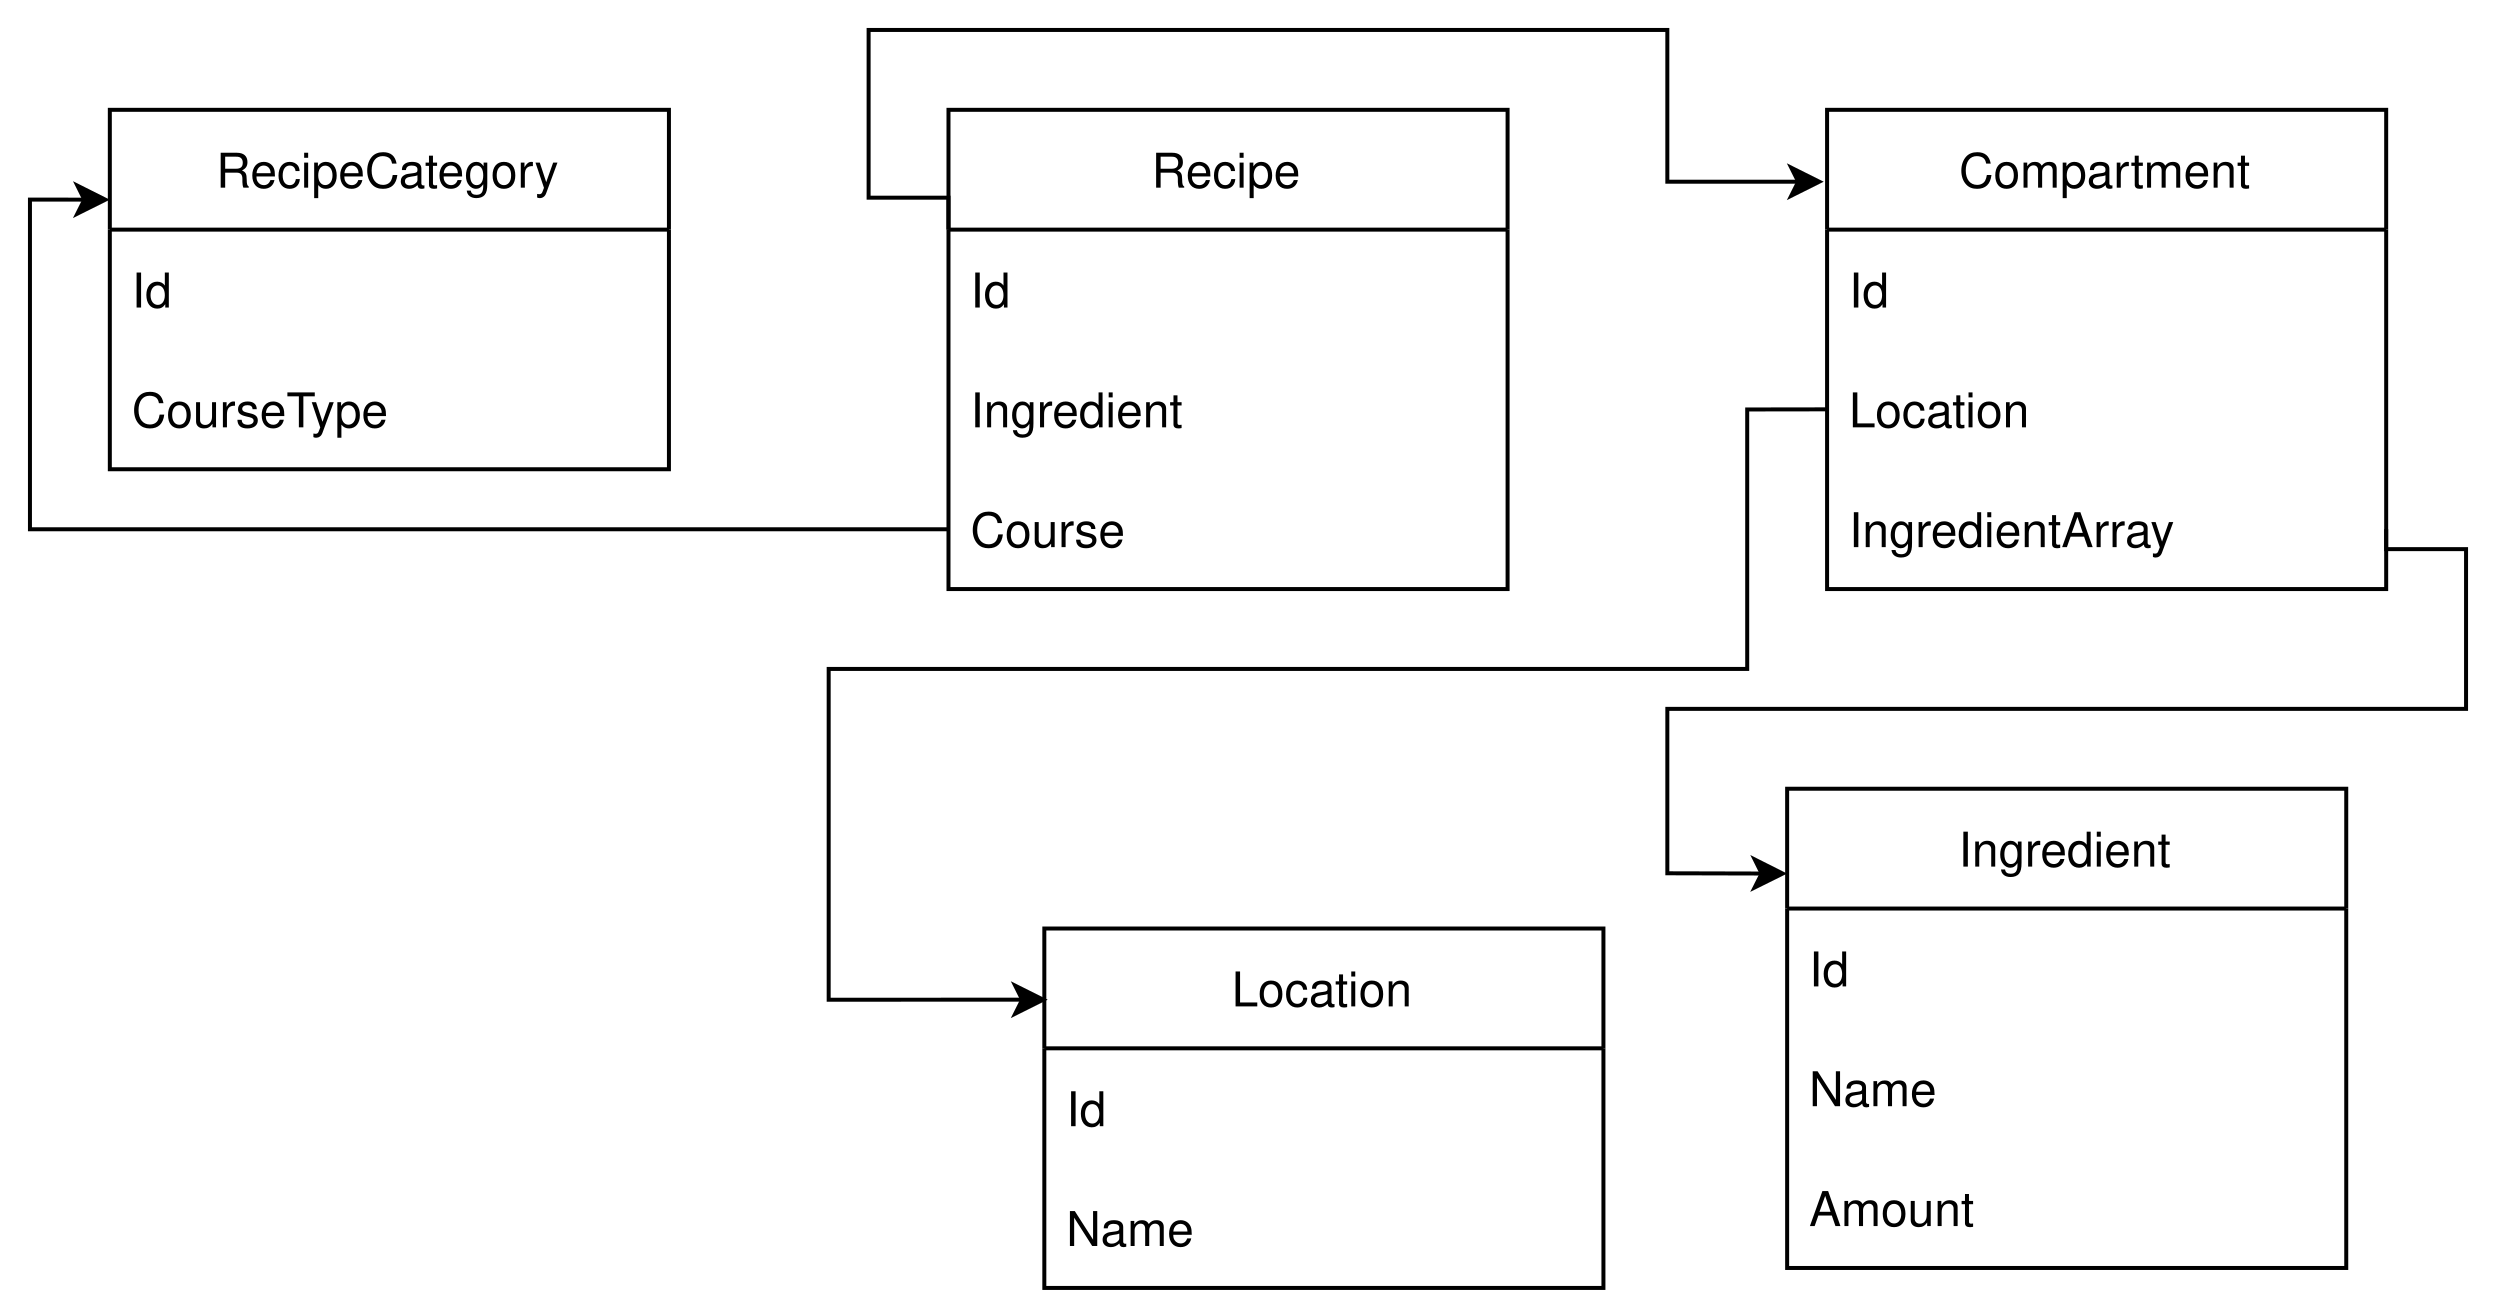
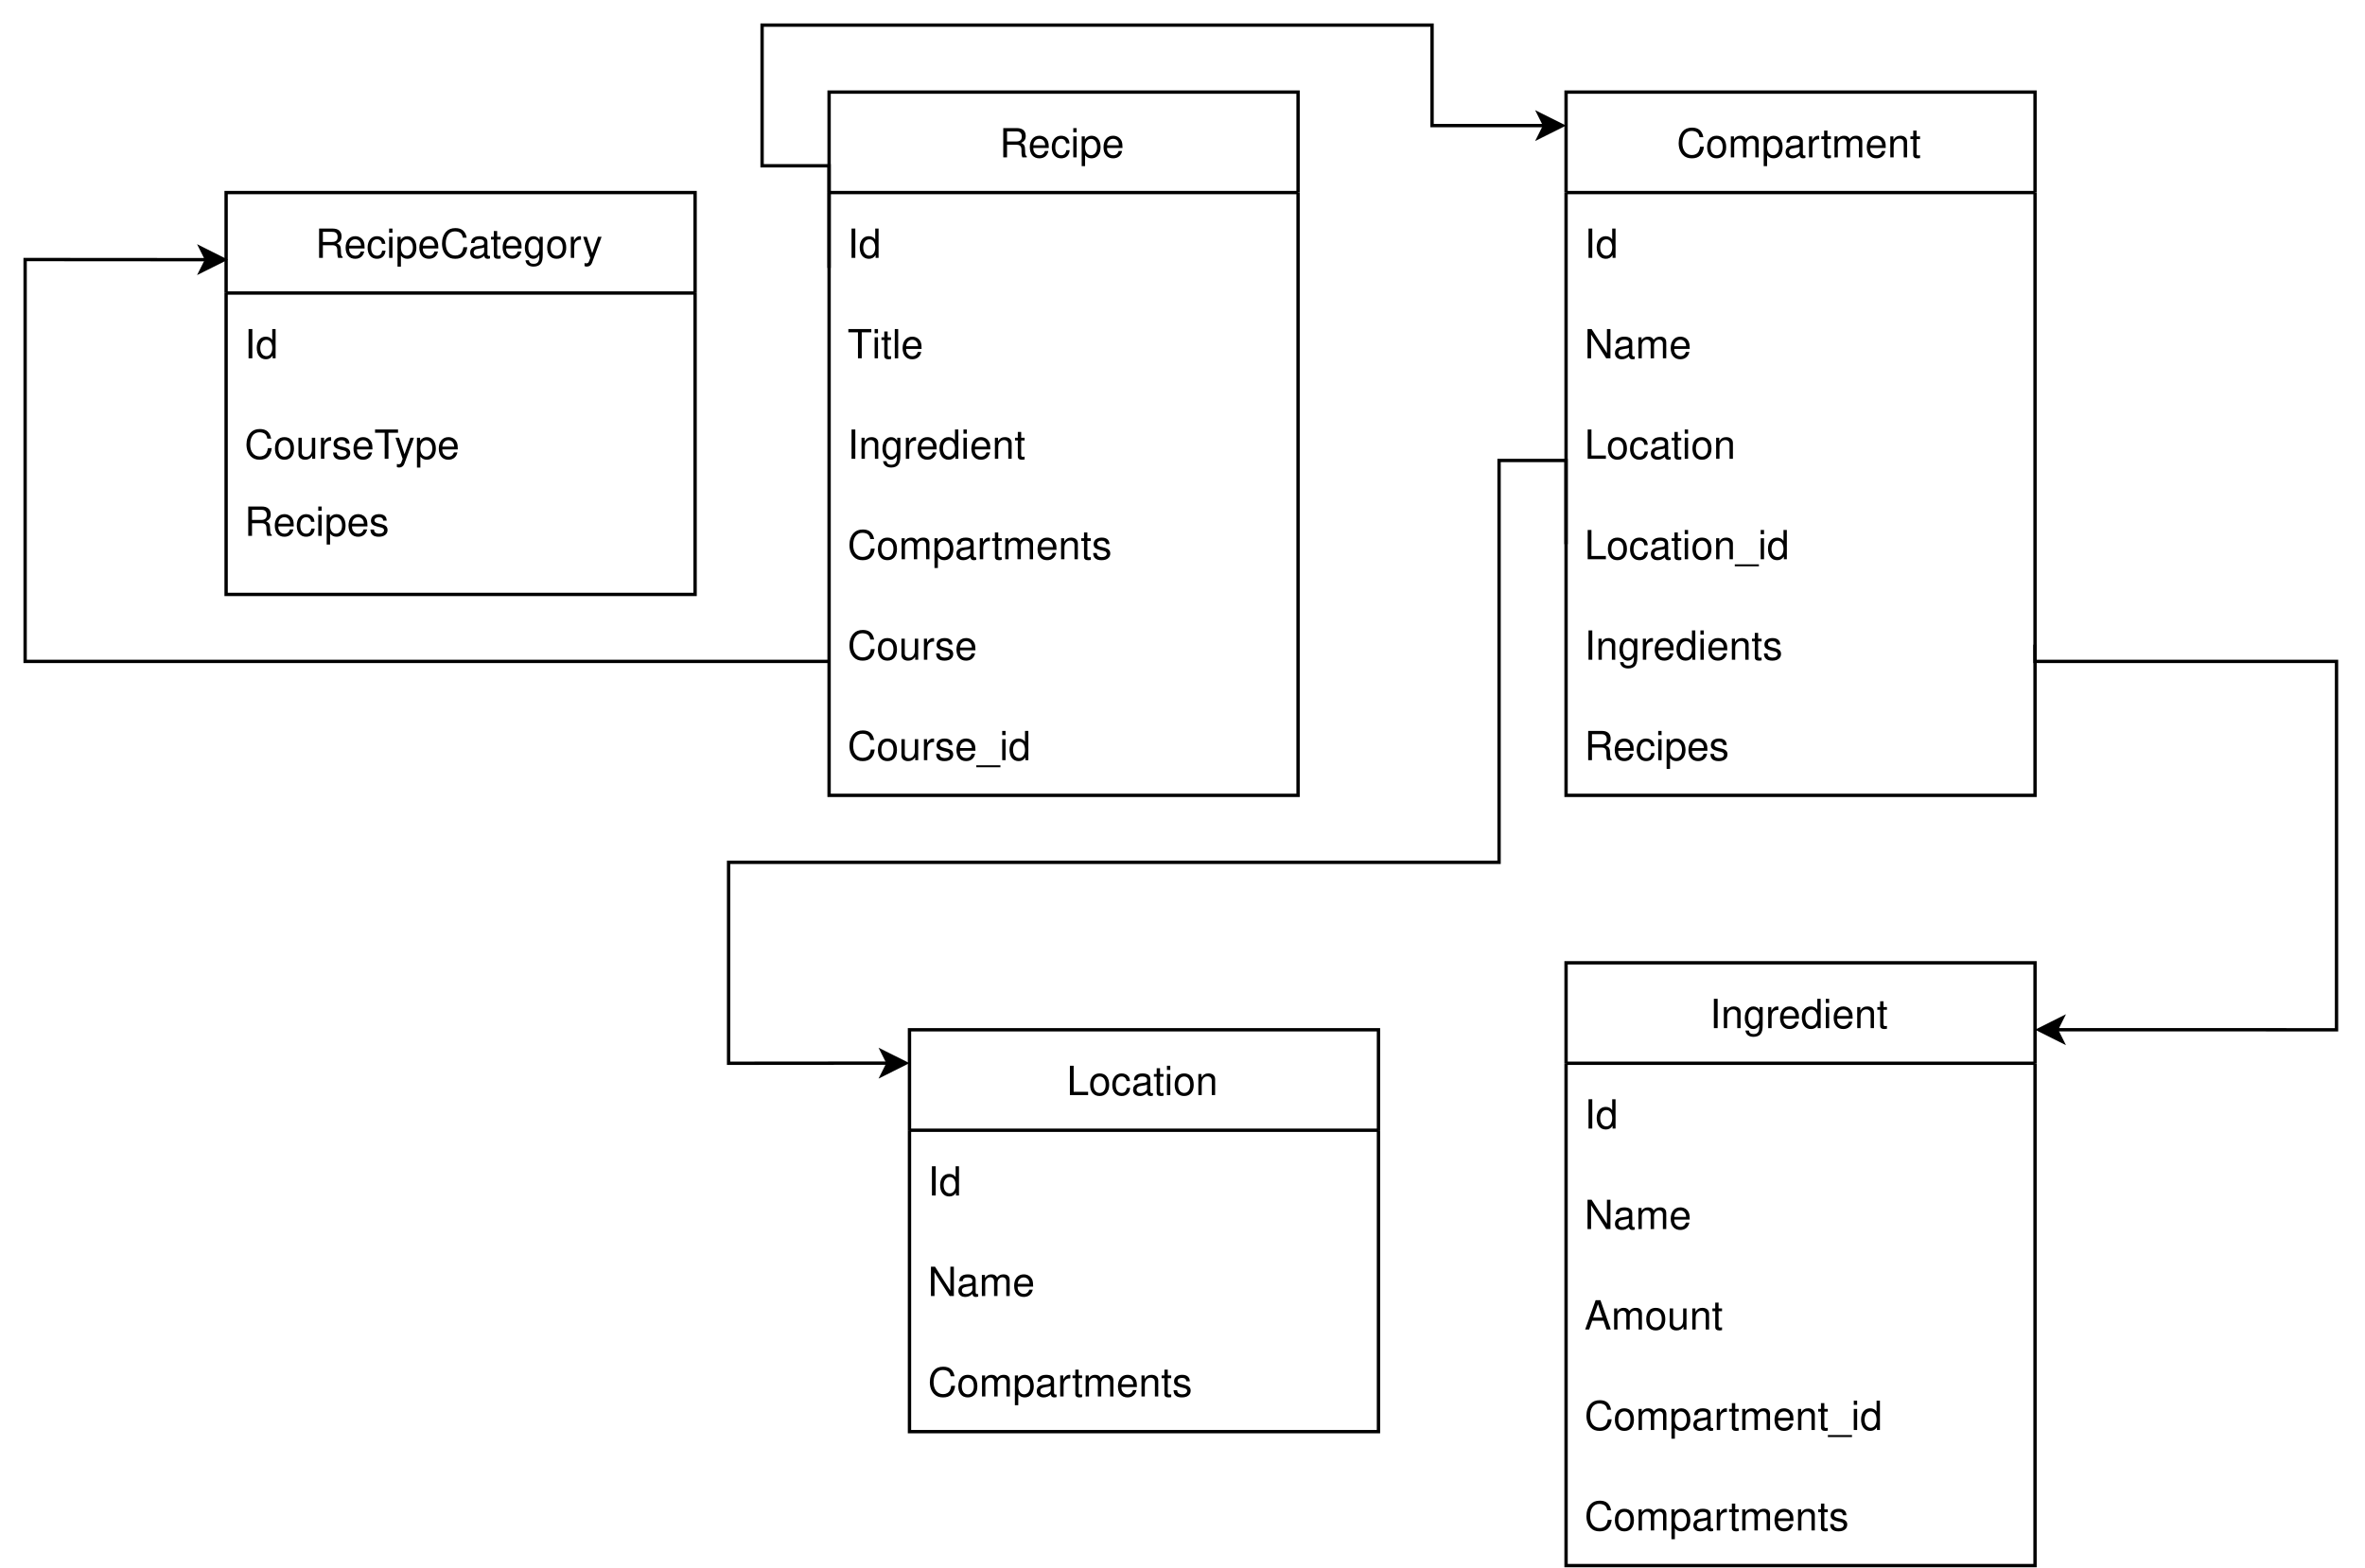
- <svg xmlns="http://www.w3.org/2000/svg" version="1.1" width="626px" height="324px" viewBox="-0.5 -0.5 626 324" content="&lt;mxfile host=&quot;app.diagrams.net&quot; modified=&quot;2022-11-01T17:31:48.244Z&quot; agent=&quot;5.0 (Windows NT 10.0; Win64; x64) AppleWebKit/537.36 (KHTML, like Gecko) Chrome/107.0.0.0 Safari/537.36 Edg/107.0.142.26&quot; etag=&quot;d6v9Al_3uo2252Okr8K2&quot; version=&quot;20.5.1&quot; type=&quot;device&quot;&gt;&lt;diagram id=&quot;Lr7HFiMNwIp1p1VYUeK-&quot; name=&quot;Programmable_Web_BeerAPI&quot;&gt;7Vtbb+I4FP41PLZKnBt5LCnTGYmuuu3cdl5WHmKCO0nMOqaQ+fXjEIcQO4FAua0UCan45NjY5zvf+WxDe4YXLR8onE0fiY/CHtD8Zc+47wGgG67G/2SWNLc4rp0bAop94VQaXvBvJIyiXzDHPkoqjoyQkOFZ1TgmcYzGrGKDlJJF1W1CwuqnzmCAFMPLGIaq9Rv22TS39oFT2j8iHEyLT9ZtN38SwcJZrCSZQp8sNkzGsGd4lBCWv4uWHgqz4BVxyft9aHi6nhhFMWvT4fkN/ud8mjx6D2nMhnfuv+CDcwPyUd5gOBcLfkZjPEMeZCggNBVTZ2kRj2SBoxDGvDWYkJi9iCcab4+nOPRHMCXzbD4Jg+NfRWswJRT/5v4w5I90buCPKRNwG1rF4yXrKcakKOE+T8Uidcn0CJcVxxFMWDEbEoZwluCfq/llHSNIAxwPCGMkEk5qDEVY3xBlaLlhEjF9QCRCLIuLVjwtMlUkuCWaizJbdFPYphuZUhADigQN1iOXGPI3AsY9IDUVSD/5Cox8cWyFAiW/kEdCQrk9JjmuOAwlEwxxEPNmiCZZtyw6mHPkTpgj7PvZyINkBsc4DkYrt3uztDyLhWcmwrtPwhUVprwj4iMMZgTHbBUJa8BfPDaedmv1LD5Xj7f1ss1fmTtlHon59CFeIYc48AuUgT+ghEEGf67TUsV4KxN2Ay+ANloCbRwB6Mlk+PrjMflif3z++yvFP+7j1+RGV8nrkTlN0Od0hjrEFSTbJkEj4vYZEa+dnt1QrbsqvatKG+CwKq2DU2HpdGX6kDJtt0b+AmW6dsZ9Feg4oMjH2UI7wI8O+DmrdL0uGw263KF9iCbbW9F2L03vYvtfQTviq2JRHcE7ZZaU2TKvTZl1XUG0k+YWRF0z4f+jzTVHqBEZQ4ZJ3AF+AsAvfoKq0eZyN3ZHKVRvvDrc34/75VW65laseRfeibQs0kZVpNeX2hdUafUypFPpNuQ1W4N/NSqt3pX8BaPuOHUKsC9+elZ3ZHcRmXdXJYcdnvMEuGJdVm/HGjfgnSrLl9qmWVVly2oH58m+ewTd0fmwOt1vjf3ViLLbifK5wL64KPcVWJEfoKIC8xBNSUBiGA5LK4/OPPaRL2JT+owImYmy+IoYS0UlhnNGslrMoqJO8yjS9Dtv3Gi3mmYXln+yEW91q2jfF3U4b6WbrSdEMY8AooVxidn3jff5WMASzXKorJFWYM0W3Ki9wpSQOR2jLdCLMwsXoADtPmGr+UBRyLXxrTqROrRF16cs2TeOcVr1GKeczvKJiV5lzoiLkbWb4FDj5xjS5zhgc7Sd7oa21V1exZ7udl+iQ766khzreB/OF/eifNEkqjjOe7iiV7hyNqoUN3W7udKwxX0nV2xX4ootcSVfgcIVNf+kH4itv+E4Munsfv2Em+blyMVgT3+g7ce7vf1N/fRELb7ruRRTa4TN7R9P2c7HVtCWrf3TKJspJ7N1GFtNifZAHuhIbLWALMXWdnbI/u52NgG5fO3pDxzjDOwzr0knwa4t5WF82fobkZ18Acegy77JKeeOtT033W27vX0zhzfL38Tn7uV/FhjDPw==&lt;/diagram&gt;&lt;/mxfile&gt;">
+ <svg xmlns="http://www.w3.org/2000/svg" version="1.1" width="706px" height="468px" viewBox="-0.5 -0.5 706 468" content="&lt;mxfile host=&quot;app.diagrams.net&quot; modified=&quot;2022-12-31T15:12:25.006Z&quot; agent=&quot;5.0 (Windows NT 10.0; Win64; x64) AppleWebKit/537.36 (KHTML, like Gecko) Chrome/108.0.0.0 Safari/537.36 Edg/108.0.146.54&quot; etag=&quot;HZSR7RvpcdcKbGvVVvBc&quot; version=&quot;20.7.4&quot; type=&quot;device&quot;&gt;&lt;diagram id=&quot;Lr7HFiMNwIp1p1VYUeK-&quot; name=&quot;Programmable_Web_BeerAPI&quot;&gt;7Vzhc6I4FP9r/NgOAUT9WLHt7kx70217t3f9spOViOkC8UJsdf/6SySAEFSqgt40M86UPF7iy/vll/dewHYsN1zcUjib3hMPBR3T8BYda9QxTdMwe/yPkCwTCQCmnUh8ij0pywVP+DeSQkNK59hDcUGRERIwPCsKxySK0JgVZJBS8l5Um5Cg+K0z6CNF8DSGgSr9jj02TaT9dF5C/gVhf5p+M3AGyZ0QpspyJvEUeuR9TWRddyyXEsKSq3DhokB4L/VL0u9mw93MMIoiVqfD4xv8t/d1cu/eLiN2fTX4Yd70LsxklDcYzOWEH9EYz5ALGfIJXUrT2TL1R/yOwwBGvDWckIg9yTsGb4+nOPDu4JLMhT0xg+NfaWs4JRT/5vow4LcAF/DblEm4LaOg8SR6yjEpirnOQzpJUBLdw0VB8Q7GLLWGBAGcxfjnyj7RMYTUx9GQMEZCqaT6ULr1DVGGFmsi6dNbRELEhF+M9K4t8ZUrvC+b7/lqyVSm6yslXRdQrlA/GzoHkV9IHD+Aqa1g+tVTcOSzYysYKPmFXBIQyuURSYDFQVASwQD7EW8GaCK6CfdgTpIrKQ6x54mRh/EMjnHk363URnYueZQzFyLCu0+CFRemvCPiIwxnBEds5YnukH+4b1zjstvpcltd3gZ5m3+EOmUuibj5EK+gQxz5dyTQH1LCIIM/s3WpgryVCruRl0hbNZG2jgD0ZHL9+nIf/+l8efz2F8Uvo+g1vgAqe10ypzF6Xs6QRvz4iDstIv58cfHtJv7+AnrziTnEIYjh/AKo3E7267hjOh3TAvnsPzPyCqJ1F8NG5ActIl9pnrMBeB2gdwVoyywG6G5NKLMU9OhY9nSA3me7dmojf4IAXb1ddxWknzELdGzea4d2ziY2V5rXV1kd+RR5WMzq0wN+fHa3GZKr2a0i7pKQT5SFSDjz02N+fJJnRfPpQFeDd1JzabgbgLturtZciW1tgPsH1ilbA5s6qHt81lgYT7P+6l1dl1u7yq2ufW7lFgAKorreqkHejAn/n4JLPR77A4Y6NO8VmoGxFeuTn4WqtfUdGUOGSaTxbgDvk5+AVjztSAHXyVgz+3mr5Va1zWr+nZ+q6BK7EdDbLLoqd/ZNzzo03k1s7GdQclW8sbD56FRXXDsqLgvUBDRD/viIqhTWJVcdqtq1wT9ByVVtsnogqmuuhsBus+aqPA5VU/CrkMz1861G0D75A66qs+/sJFTXXPumY/b51FyVsKsk1481mwa9zZqr2kD1YfbG4zSdgZdfMbPtYgZeNytr7iVwUz/02C9M92uDfzYZ+EBn4G2BffKnHpUvJOjofGB07p9NIl5ZdvUVWJHnozTuchdNiU8iGFznUu6deeQhT/om17kjZCaD4StibCnjL5wzIiIwC9PojBaY/S27i+t/xPWl2ZXN0WLt3mi5K5jGZE7HaAsG8sSIpwQ+qnOgLTywlbEUBTx9eUMFM6qgkV0fxMpcO1VL0ZSLoFcCNzFUdsrxvaIULtfU5Hrf+DXlt9N75vpoqrpxkLplbFXvHqbuFNT5ReKMfN1n6OxPhcEpqQAKVNjOBE4Ausw6iUbSC4BMkHdctQo9HxDF3FeIHkysNGLsZpbdDrOcQXHZAKdErWRKCrWUgXqgtFzLG/CROOr0i9+j/NK2bFfvMH3LaoFI6VtR5xBUajLJKDLJ6FstM8msy6R+SzHKLjOpux+TrFKws+xmmKQavCPCmIfpp7/G3qRvDg7TT/3ULFPtkzA1Y92lYdilGOb0jsq8nYQyG+HTR1fvB8NASR0YW9bKzrzQLJ8U1aV2mXHlcTYwe/fi5c38n1ck6vn/ALGu/wM=&lt;/diagram&gt;&lt;/mxfile&gt;">
  <defs>
-     <clipPath id="mx-clip-31-57-132-30-0">
-       <rect x="31" y="57" width="132" height="30" />
+     <clipPath id="mx-clip-71-87-132-30-0">
+       <rect x="71" y="87" width="132" height="30" />
    </clipPath>
-     <clipPath id="mx-clip-31-87-132-30-0">
-       <rect x="31" y="87" width="132" height="30" />
+     <clipPath id="mx-clip-71-117-132-30-0">
+       <rect x="71" y="117" width="132" height="30" />
    </clipPath>
-     <clipPath id="mx-clip-241-57-132-30-0">
-       <rect x="241" y="57" width="132" height="30" />
+     <clipPath id="mx-clip-71-147-132-30-0">
+       <rect x="71" y="147" width="132" height="30" />
    </clipPath>
-     <clipPath id="mx-clip-241-87-132-30-0">
-       <rect x="241" y="87" width="132" height="30" />
+     <clipPath id="mx-clip-251-57-132-30-0">
+       <rect x="251" y="57" width="132" height="30" />
    </clipPath>
-     <clipPath id="mx-clip-241-117-132-30-0">
-       <rect x="241" y="117" width="132" height="30" />
+     <clipPath id="mx-clip-251-87-132-30-0">
+       <rect x="251" y="87" width="132" height="30" />
    </clipPath>
-     <clipPath id="mx-clip-461-57-132-30-0">
-       <rect x="461" y="57" width="132" height="30" />
+     <clipPath id="mx-clip-251-117-132-30-0">
+       <rect x="251" y="117" width="132" height="30" />
    </clipPath>
-     <clipPath id="mx-clip-461-87-132-30-0">
-       <rect x="461" y="87" width="132" height="30" />
+     <clipPath id="mx-clip-251-147-132-30-0">
+       <rect x="251" y="147" width="132" height="30" />
    </clipPath>
-     <clipPath id="mx-clip-461-117-132-30-0">
-       <rect x="461" y="117" width="132" height="30" />
+     <clipPath id="mx-clip-251-177-132-30-0">
+       <rect x="251" y="177" width="132" height="30" />
    </clipPath>
-     <clipPath id="mx-clip-451-227-132-30-0">
-       <rect x="451" y="227" width="132" height="30" />
+     <clipPath id="mx-clip-251-207-132-30-0">
+       <rect x="251" y="207" width="132" height="30" />
    </clipPath>
-     <clipPath id="mx-clip-451-257-132-30-0">
-       <rect x="451" y="257" width="132" height="30" />
+     <clipPath id="mx-clip-471-57-132-30-0">
+       <rect x="471" y="57" width="132" height="30" />
    </clipPath>
-     <clipPath id="mx-clip-451-287-132-30-0">
-       <rect x="451" y="287" width="132" height="30" />
+     <clipPath id="mx-clip-471-87-132-30-0">
+       <rect x="471" y="87" width="132" height="30" />
    </clipPath>
-     <clipPath id="mx-clip-265-262-132-30-0">
-       <rect x="265" y="262" width="132" height="30" />
+     <clipPath id="mx-clip-471-117-132-30-0">
+       <rect x="471" y="117" width="132" height="30" />
    </clipPath>
-     <clipPath id="mx-clip-265-292-132-30-0">
-       <rect x="265" y="292" width="132" height="30" />
+     <clipPath id="mx-clip-471-147-132-30-0">
+       <rect x="471" y="147" width="132" height="30" />
+     </clipPath>
+     <clipPath id="mx-clip-471-177-132-30-0">
+       <rect x="471" y="177" width="132" height="30" />
+     </clipPath>
+     <clipPath id="mx-clip-471-207-132-30-0">
+       <rect x="471" y="207" width="132" height="30" />
+     </clipPath>
+     <clipPath id="mx-clip-471-317-132-30-0">
+       <rect x="471" y="317" width="132" height="30" />
+     </clipPath>
+     <clipPath id="mx-clip-471-347-132-30-0">
+       <rect x="471" y="347" width="132" height="30" />
+     </clipPath>
+     <clipPath id="mx-clip-471-377-132-30-0">
+       <rect x="471" y="377" width="132" height="30" />
+     </clipPath>
+     <clipPath id="mx-clip-471-407-132-30-0">
+       <rect x="471" y="407" width="132" height="30" />
+     </clipPath>
+     <clipPath id="mx-clip-471-437-132-30-0">
+       <rect x="471" y="437" width="132" height="30" />
+     </clipPath>
+     <clipPath id="mx-clip-275-337-132-30-0">
+       <rect x="275" y="337" width="132" height="30" />
+     </clipPath>
+     <clipPath id="mx-clip-275-367-132-30-0">
+       <rect x="275" y="367" width="132" height="30" />
+     </clipPath>
+     <clipPath id="mx-clip-275-397-132-30-0">
+       <rect x="275" y="397" width="132" height="30" />
    </clipPath>
  </defs>
  <g>
-     <path d="M 27 57 L 27 27 L 167 27 L 167 57" fill="rgb(255, 255, 255)" stroke="rgb(0, 0, 0)" stroke-miterlimit="10" pointer-events="all" />
-     <path d="M 27 57 L 27 117 L 167 117 L 167 57" fill="none" stroke="rgb(0, 0, 0)" stroke-miterlimit="10" pointer-events="none" />
-     <path d="M 27 57 L 167 57" fill="none" stroke="rgb(0, 0, 0)" stroke-miterlimit="10" pointer-events="none" />
+     <path d="M 67 87 L 67 57 L 207 57 L 207 87" fill="rgb(255, 255, 255)" stroke="rgb(0, 0, 0)" stroke-miterlimit="10" pointer-events="all" />
+     <path d="M 67 87 L 67 177 L 207 177 L 207 87" fill="none" stroke="rgb(0, 0, 0)" stroke-miterlimit="10" pointer-events="none" />
+     <path d="M 67 87 L 207 87" fill="none" stroke="rgb(0, 0, 0)" stroke-miterlimit="10" pointer-events="none" />
    <g fill="rgb(0, 0, 0)" font-family="Helvetica" pointer-events="none" text-anchor="middle" font-size="12px">
-       <text x="96.5" y="46.5">RecipeCategory</text>
+       <text x="136.5" y="76.5">RecipeCategory</text>
    </g>
-     <g fill="rgb(0, 0, 0)" font-family="Helvetica" pointer-events="none" clip-path="url(#mx-clip-31-57-132-30-0)" font-size="12px">
-       <text x="32.5" y="76.5">Id</text>
+     <g fill="rgb(0, 0, 0)" font-family="Helvetica" pointer-events="none" clip-path="url(#mx-clip-71-87-132-30-0)" font-size="12px">
+       <text x="72.5" y="106.5">Id</text>
    </g>
-     <g fill="rgb(0, 0, 0)" font-family="Helvetica" pointer-events="none" clip-path="url(#mx-clip-31-87-132-30-0)" font-size="12px">
-       <text x="32.5" y="106.5">CourseType</text>
+     <g fill="rgb(0, 0, 0)" font-family="Helvetica" pointer-events="none" clip-path="url(#mx-clip-71-117-132-30-0)" font-size="12px">
+       <text x="72.5" y="136.5">CourseType</text>
    </g>
-     <path d="M 237 57 L 237 27 L 377 27 L 377 57" fill="rgb(255, 255, 255)" stroke="rgb(0, 0, 0)" stroke-miterlimit="10" pointer-events="none" />
-     <path d="M 237 57 L 237 147 L 377 147 L 377 57" fill="none" stroke="rgb(0, 0, 0)" stroke-miterlimit="10" pointer-events="none" />
-     <path d="M 237 57 L 377 57" fill="none" stroke="rgb(0, 0, 0)" stroke-miterlimit="10" pointer-events="none" />
+     <g fill="rgb(0, 0, 0)" font-family="Helvetica" pointer-events="none" clip-path="url(#mx-clip-71-147-132-30-0)" font-size="12px">
+       <text x="72.5" y="159.5">Recipes</text>
+     </g>
+     <path d="M 247 57 L 247 27 L 387 27 L 387 57" fill="rgb(255, 255, 255)" stroke="rgb(0, 0, 0)" stroke-miterlimit="10" pointer-events="none" />
+     <path d="M 247 57 L 247 237 L 387 237 L 387 57" fill="none" stroke="rgb(0, 0, 0)" stroke-miterlimit="10" pointer-events="none" />
+     <path d="M 247 57 L 387 57" fill="none" stroke="rgb(0, 0, 0)" stroke-miterlimit="10" pointer-events="none" />
    <g fill="rgb(0, 0, 0)" font-family="Helvetica" pointer-events="none" text-anchor="middle" font-size="12px">
-       <text x="306.5" y="46.5">Recipe</text>
+       <text x="316.5" y="46.5">Recipe</text>
    </g>
-     <g fill="rgb(0, 0, 0)" font-family="Helvetica" pointer-events="none" clip-path="url(#mx-clip-241-57-132-30-0)" font-size="12px">
-       <text x="242.5" y="76.5">Id</text>
+     <g fill="rgb(0, 0, 0)" font-family="Helvetica" pointer-events="none" clip-path="url(#mx-clip-251-57-132-30-0)" font-size="12px">
+       <text x="252.5" y="76.5">Id</text>
    </g>
-     <g fill="rgb(0, 0, 0)" font-family="Helvetica" pointer-events="none" clip-path="url(#mx-clip-241-87-132-30-0)" font-size="12px">
-       <text x="242.5" y="106.5">Ingredient</text>
+     <g fill="rgb(0, 0, 0)" font-family="Helvetica" pointer-events="none" clip-path="url(#mx-clip-251-87-132-30-0)" font-size="12px">
+       <text x="252.5" y="106.5">Title</text>
    </g>
-     <g fill="rgb(0, 0, 0)" font-family="Helvetica" pointer-events="none" clip-path="url(#mx-clip-241-117-132-30-0)" font-size="12px">
-       <text x="242.5" y="136.5">Course</text>
+     <g fill="rgb(0, 0, 0)" font-family="Helvetica" pointer-events="none" clip-path="url(#mx-clip-251-117-132-30-0)" font-size="12px">
+       <text x="252.5" y="136.5">Ingredient</text>
    </g>
-     <path d="M 457 57 L 457 27 L 597 27 L 597 57" fill="rgb(255, 255, 255)" stroke="rgb(0, 0, 0)" stroke-miterlimit="10" pointer-events="none" />
-     <path d="M 457 57 L 457 147 L 597 147 L 597 57" fill="none" stroke="rgb(0, 0, 0)" stroke-miterlimit="10" pointer-events="none" />
-     <path d="M 457 57 L 597 57" fill="none" stroke="rgb(0, 0, 0)" stroke-miterlimit="10" pointer-events="none" />
+     <g fill="rgb(0, 0, 0)" font-family="Helvetica" pointer-events="none" clip-path="url(#mx-clip-251-147-132-30-0)" font-size="12px">
+       <text x="252.5" y="166.5">Compartments</text>
+     </g>
+     <g fill="rgb(0, 0, 0)" font-family="Helvetica" pointer-events="none" clip-path="url(#mx-clip-251-177-132-30-0)" font-size="12px">
+       <text x="252.5" y="196.5">Course</text>
+     </g>
+     <g fill="rgb(0, 0, 0)" font-family="Helvetica" pointer-events="none" clip-path="url(#mx-clip-251-207-132-30-0)" font-size="12px">
+       <text x="252.5" y="226.5">Course_id</text>
+     </g>
+     <path d="M 467 57 L 467 27 L 607 27 L 607 57" fill="rgb(255, 255, 255)" stroke="rgb(0, 0, 0)" stroke-miterlimit="10" pointer-events="none" />
+     <path d="M 467 57 L 467 237 L 607 237 L 607 57" fill="none" stroke="rgb(0, 0, 0)" stroke-miterlimit="10" pointer-events="none" />
+     <path d="M 467 57 L 607 57" fill="none" stroke="rgb(0, 0, 0)" stroke-miterlimit="10" pointer-events="none" />
    <g fill="rgb(0, 0, 0)" font-family="Helvetica" pointer-events="none" text-anchor="middle" font-size="12px">
-       <text x="526.5" y="46.5">Compartment</text>
+       <text x="536.5" y="46.5">Compartment</text>
    </g>
-     <g fill="rgb(0, 0, 0)" font-family="Helvetica" pointer-events="none" clip-path="url(#mx-clip-461-57-132-30-0)" font-size="12px">
-       <text x="462.5" y="76.5">Id</text>
+     <g fill="rgb(0, 0, 0)" font-family="Helvetica" pointer-events="none" clip-path="url(#mx-clip-471-57-132-30-0)" font-size="12px">
+       <text x="472.5" y="76.5">Id</text>
    </g>
-     <g fill="rgb(0, 0, 0)" font-family="Helvetica" pointer-events="none" clip-path="url(#mx-clip-461-87-132-30-0)" font-size="12px">
-       <text x="462.5" y="106.5">Location</text>
+     <g fill="rgb(0, 0, 0)" font-family="Helvetica" pointer-events="none" clip-path="url(#mx-clip-471-87-132-30-0)" font-size="12px">
+       <text x="472.5" y="106.5">Name</text>
    </g>
-     <g fill="rgb(0, 0, 0)" font-family="Helvetica" pointer-events="none" clip-path="url(#mx-clip-461-117-132-30-0)" font-size="12px">
-       <text x="462.5" y="136.5">IngredientArray</text>
+     <g fill="rgb(0, 0, 0)" font-family="Helvetica" pointer-events="none" clip-path="url(#mx-clip-471-117-132-30-0)" font-size="12px">
+       <text x="472.5" y="136.5">Location</text>
    </g>
-     <path d="M 447 227 L 447 197 L 587 197 L 587 227" fill="rgb(255, 255, 255)" stroke="rgb(0, 0, 0)" stroke-miterlimit="10" pointer-events="none" />
-     <path d="M 447 227 L 447 317 L 587 317 L 587 227" fill="none" stroke="rgb(0, 0, 0)" stroke-miterlimit="10" pointer-events="none" />
-     <path d="M 447 227 L 587 227" fill="none" stroke="rgb(0, 0, 0)" stroke-miterlimit="10" pointer-events="none" />
+     <g fill="rgb(0, 0, 0)" font-family="Helvetica" pointer-events="none" clip-path="url(#mx-clip-471-147-132-30-0)" font-size="12px">
+       <text x="472.5" y="166.5">Location_id</text>
+     </g>
+     <g fill="rgb(0, 0, 0)" font-family="Helvetica" pointer-events="none" clip-path="url(#mx-clip-471-177-132-30-0)" font-size="12px">
+       <text x="472.5" y="196.5">Ingredients</text>
+     </g>
+     <g fill="rgb(0, 0, 0)" font-family="Helvetica" pointer-events="none" clip-path="url(#mx-clip-471-207-132-30-0)" font-size="12px">
+       <text x="472.5" y="226.5">Recipes</text>
+     </g>
+     <path d="M 467 317 L 467 287 L 607 287 L 607 317" fill="rgb(255, 255, 255)" stroke="rgb(0, 0, 0)" stroke-miterlimit="10" pointer-events="none" />
+     <path d="M 467 317 L 467 467 L 607 467 L 607 317" fill="none" stroke="rgb(0, 0, 0)" stroke-miterlimit="10" pointer-events="none" />
+     <path d="M 467 317 L 607 317" fill="none" stroke="rgb(0, 0, 0)" stroke-miterlimit="10" pointer-events="none" />
    <g fill="rgb(0, 0, 0)" font-family="Helvetica" pointer-events="none" text-anchor="middle" font-size="12px">
-       <text x="516.5" y="216.5">Ingredient</text>
+       <text x="536.5" y="306.5">Ingredient</text>
    </g>
-     <g fill="rgb(0, 0, 0)" font-family="Helvetica" pointer-events="none" clip-path="url(#mx-clip-451-227-132-30-0)" font-size="12px">
-       <text x="452.5" y="246.5">Id</text>
+     <g fill="rgb(0, 0, 0)" font-family="Helvetica" pointer-events="none" clip-path="url(#mx-clip-471-317-132-30-0)" font-size="12px">
+       <text x="472.5" y="336.5">Id</text>
    </g>
-     <g fill="rgb(0, 0, 0)" font-family="Helvetica" pointer-events="none" clip-path="url(#mx-clip-451-257-132-30-0)" font-size="12px">
-       <text x="452.5" y="276.5">Name</text>
+     <g fill="rgb(0, 0, 0)" font-family="Helvetica" pointer-events="none" clip-path="url(#mx-clip-471-347-132-30-0)" font-size="12px">
+       <text x="472.5" y="366.5">Name</text>
    </g>
-     <g fill="rgb(0, 0, 0)" font-family="Helvetica" pointer-events="none" clip-path="url(#mx-clip-451-287-132-30-0)" font-size="12px">
-       <text x="452.5" y="306.5">Amount</text>
+     <g fill="rgb(0, 0, 0)" font-family="Helvetica" pointer-events="none" clip-path="url(#mx-clip-471-377-132-30-0)" font-size="12px">
+       <text x="472.5" y="396.5">Amount</text>
    </g>
-     <path d="M 261 262 L 261 232 L 401 232 L 401 262" fill="rgb(255, 255, 255)" stroke="rgb(0, 0, 0)" stroke-miterlimit="10" pointer-events="none" />
-     <path d="M 261 262 L 261 322 L 401 322 L 401 262" fill="none" stroke="rgb(0, 0, 0)" stroke-miterlimit="10" pointer-events="none" />
-     <path d="M 261 262 L 401 262" fill="none" stroke="rgb(0, 0, 0)" stroke-miterlimit="10" pointer-events="none" />
+     <g fill="rgb(0, 0, 0)" font-family="Helvetica" pointer-events="none" clip-path="url(#mx-clip-471-407-132-30-0)" font-size="12px">
+       <text x="472.5" y="426.5">Compartment_id</text>
+     </g>
+     <g fill="rgb(0, 0, 0)" font-family="Helvetica" pointer-events="none" clip-path="url(#mx-clip-471-437-132-30-0)" font-size="12px">
+       <text x="472.5" y="456.5">Compartments</text>
+     </g>
+     <path d="M 271 337 L 271 307 L 411 307 L 411 337" fill="rgb(255, 255, 255)" stroke="rgb(0, 0, 0)" stroke-miterlimit="10" pointer-events="none" />
+     <path d="M 271 337 L 271 427 L 411 427 L 411 337" fill="none" stroke="rgb(0, 0, 0)" stroke-miterlimit="10" pointer-events="none" />
+     <path d="M 271 337 L 411 337" fill="none" stroke="rgb(0, 0, 0)" stroke-miterlimit="10" pointer-events="none" />
    <g fill="rgb(0, 0, 0)" font-family="Helvetica" pointer-events="none" text-anchor="middle" font-size="12px">
-       <text x="330.5" y="251.5">Location</text>
+       <text x="340.5" y="326.5">Location</text>
    </g>
-     <g fill="rgb(0, 0, 0)" font-family="Helvetica" pointer-events="none" clip-path="url(#mx-clip-265-262-132-30-0)" font-size="12px">
-       <text x="266.5" y="281.5">Id</text>
+     <g fill="rgb(0, 0, 0)" font-family="Helvetica" pointer-events="none" clip-path="url(#mx-clip-275-337-132-30-0)" font-size="12px">
+       <text x="276.5" y="356.5">Id</text>
    </g>
-     <g fill="rgb(0, 0, 0)" font-family="Helvetica" pointer-events="none" clip-path="url(#mx-clip-265-292-132-30-0)" font-size="12px">
-       <text x="266.5" y="311.5">Name</text>
+     <g fill="rgb(0, 0, 0)" font-family="Helvetica" pointer-events="none" clip-path="url(#mx-clip-275-367-132-30-0)" font-size="12px">
+       <text x="276.5" y="386.5">Name</text>
    </g>
-     <path d="M 237 57 L 237 49 L 217 49 L 217 7 L 417 7 L 417 45 L 449.79 45" fill="none" stroke="rgb(0, 0, 0)" stroke-miterlimit="10" pointer-events="none" />
-     <path d="M 455.04 45 L 448.04 48.5 L 449.79 45 L 448.04 41.5 Z" fill="rgb(0, 0, 0)" stroke="rgb(0, 0, 0)" stroke-miterlimit="10" pointer-events="none" />
-     <path d="M 597 132 L 597 137 L 617 137 L 617 177 L 417 177 L 417 218.17 L 440.63 218.23" fill="none" stroke="rgb(0, 0, 0)" stroke-miterlimit="10" pointer-events="none" />
-     <path d="M 445.88 218.24 L 438.87 221.72 L 440.63 218.23 L 438.89 214.72 Z" fill="rgb(0, 0, 0)" stroke="rgb(0, 0, 0)" stroke-miterlimit="10" pointer-events="none" />
-     <path d="M 457 102 L 437 102.03 L 437 167 L 207 167 L 207 249.83 L 255.47 249.82" fill="none" stroke="rgb(0, 0, 0)" stroke-miterlimit="10" pointer-events="none" />
-     <path d="M 260.72 249.82 L 253.72 253.32 L 255.47 249.82 L 253.72 246.32 Z" fill="rgb(0, 0, 0)" stroke="rgb(0, 0, 0)" stroke-miterlimit="10" pointer-events="none" />
-     <path d="M 237 132.03 L 7 132.03 L 7 49.48 L 20.63 49.49" fill="none" stroke="rgb(0, 0, 0)" stroke-miterlimit="10" pointer-events="none" />
-     <path d="M 25.88 49.5 L 18.88 52.99 L 20.63 49.49 L 18.89 45.99 Z" fill="rgb(0, 0, 0)" stroke="rgb(0, 0, 0)" stroke-miterlimit="10" pointer-events="none" />
+     <g fill="rgb(0, 0, 0)" font-family="Helvetica" pointer-events="none" clip-path="url(#mx-clip-275-397-132-30-0)" font-size="12px">
+       <text x="276.5" y="416.5">Compartments</text>
+     </g>
+     <path d="M 247 79.5 L 247 49 L 227 49 L 227 7 L 427 7 L 427 37 L 460.63 37" fill="none" stroke="rgb(0, 0, 0)" stroke-miterlimit="10" pointer-events="none" />
+     <path d="M 465.88 37 L 458.88 40.5 L 460.63 37 L 458.88 33.5 Z" fill="rgb(0, 0, 0)" stroke="rgb(0, 0, 0)" stroke-miterlimit="10" pointer-events="none" />
+     <path d="M 607 192 L 607 197 L 697 197 L 697 307 L 613.37 306.98" fill="none" stroke="rgb(0, 0, 0)" stroke-miterlimit="10" pointer-events="none" />
+     <path d="M 608.12 306.98 L 615.12 303.48 L 613.37 306.98 L 615.12 310.48 Z" fill="rgb(0, 0, 0)" stroke="rgb(0, 0, 0)" stroke-miterlimit="10" pointer-events="none" />
+     <path d="M 467 162 L 467 137 L 447 137 L 447 257 L 217 257 L 217 317 L 264.63 316.96" fill="none" stroke="rgb(0, 0, 0)" stroke-miterlimit="10" pointer-events="none" />
+     <path d="M 269.88 316.96 L 262.88 320.47 L 264.63 316.96 L 262.88 313.47 Z" fill="rgb(0, 0, 0)" stroke="rgb(0, 0, 0)" stroke-miterlimit="10" pointer-events="none" />
+     <path d="M 247 197 L 7 197 L 7 77 L 61.19 77.04" fill="none" stroke="rgb(0, 0, 0)" stroke-miterlimit="10" pointer-events="none" />
+     <path d="M 66.44 77.04 L 59.44 80.53 L 61.19 77.04 L 59.44 73.53 Z" fill="rgb(0, 0, 0)" stroke="rgb(0, 0, 0)" stroke-miterlimit="10" pointer-events="none" />
  </g>
</svg>
